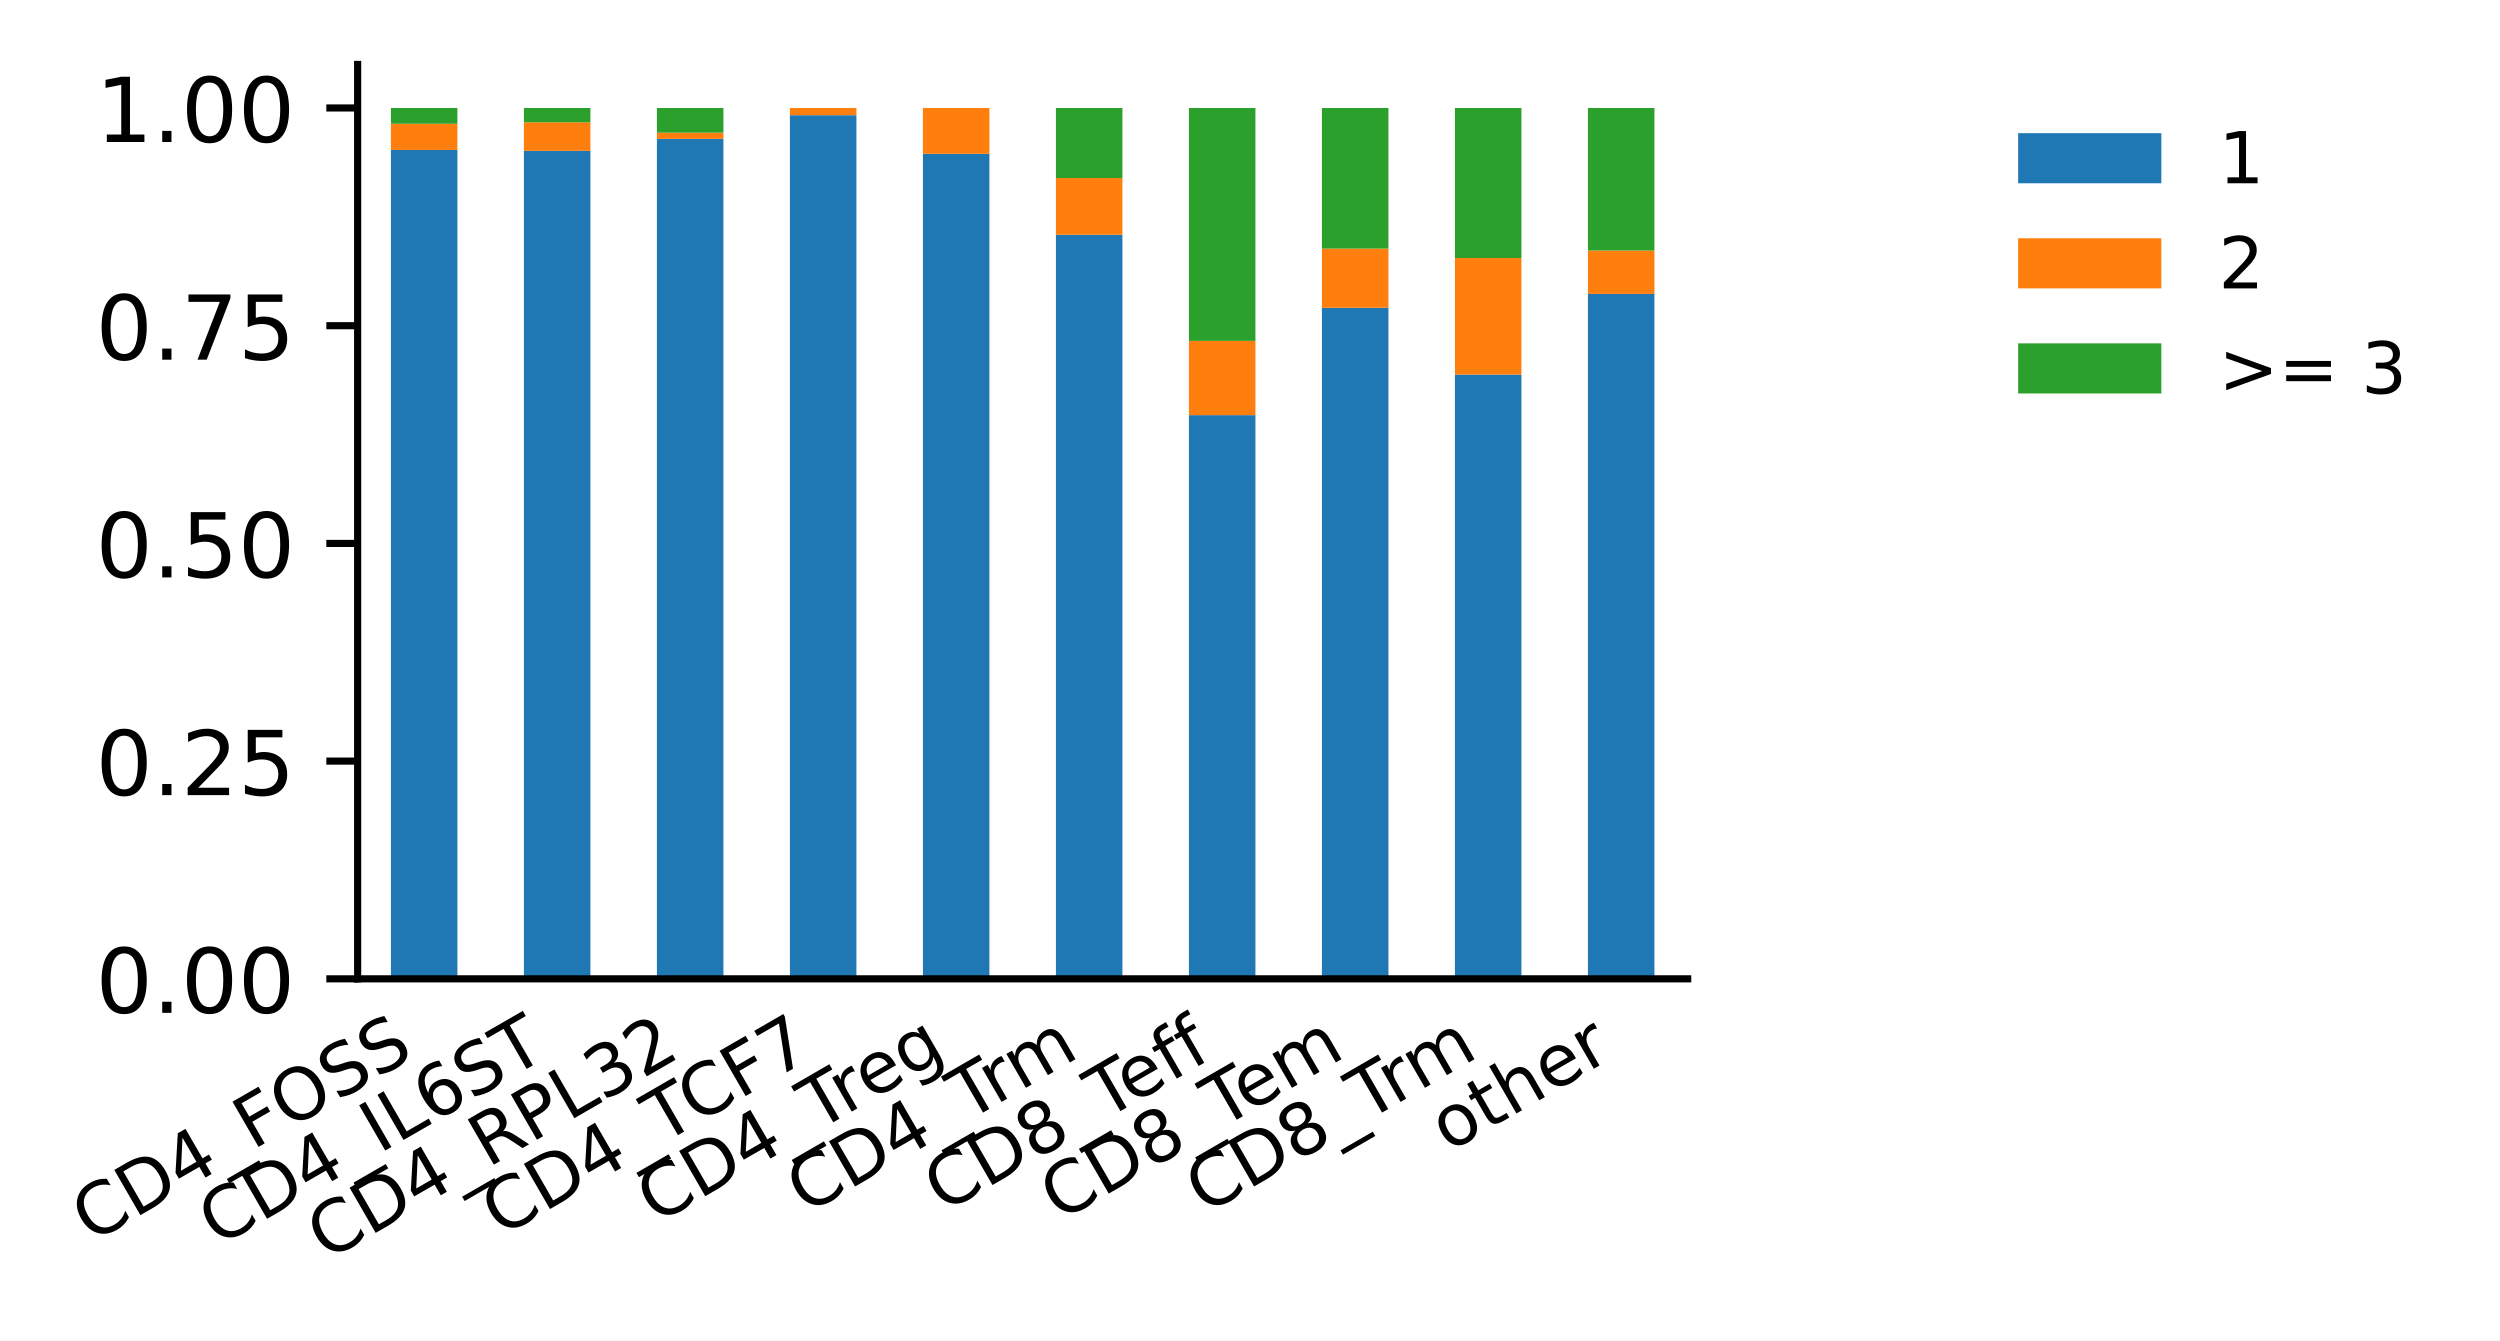
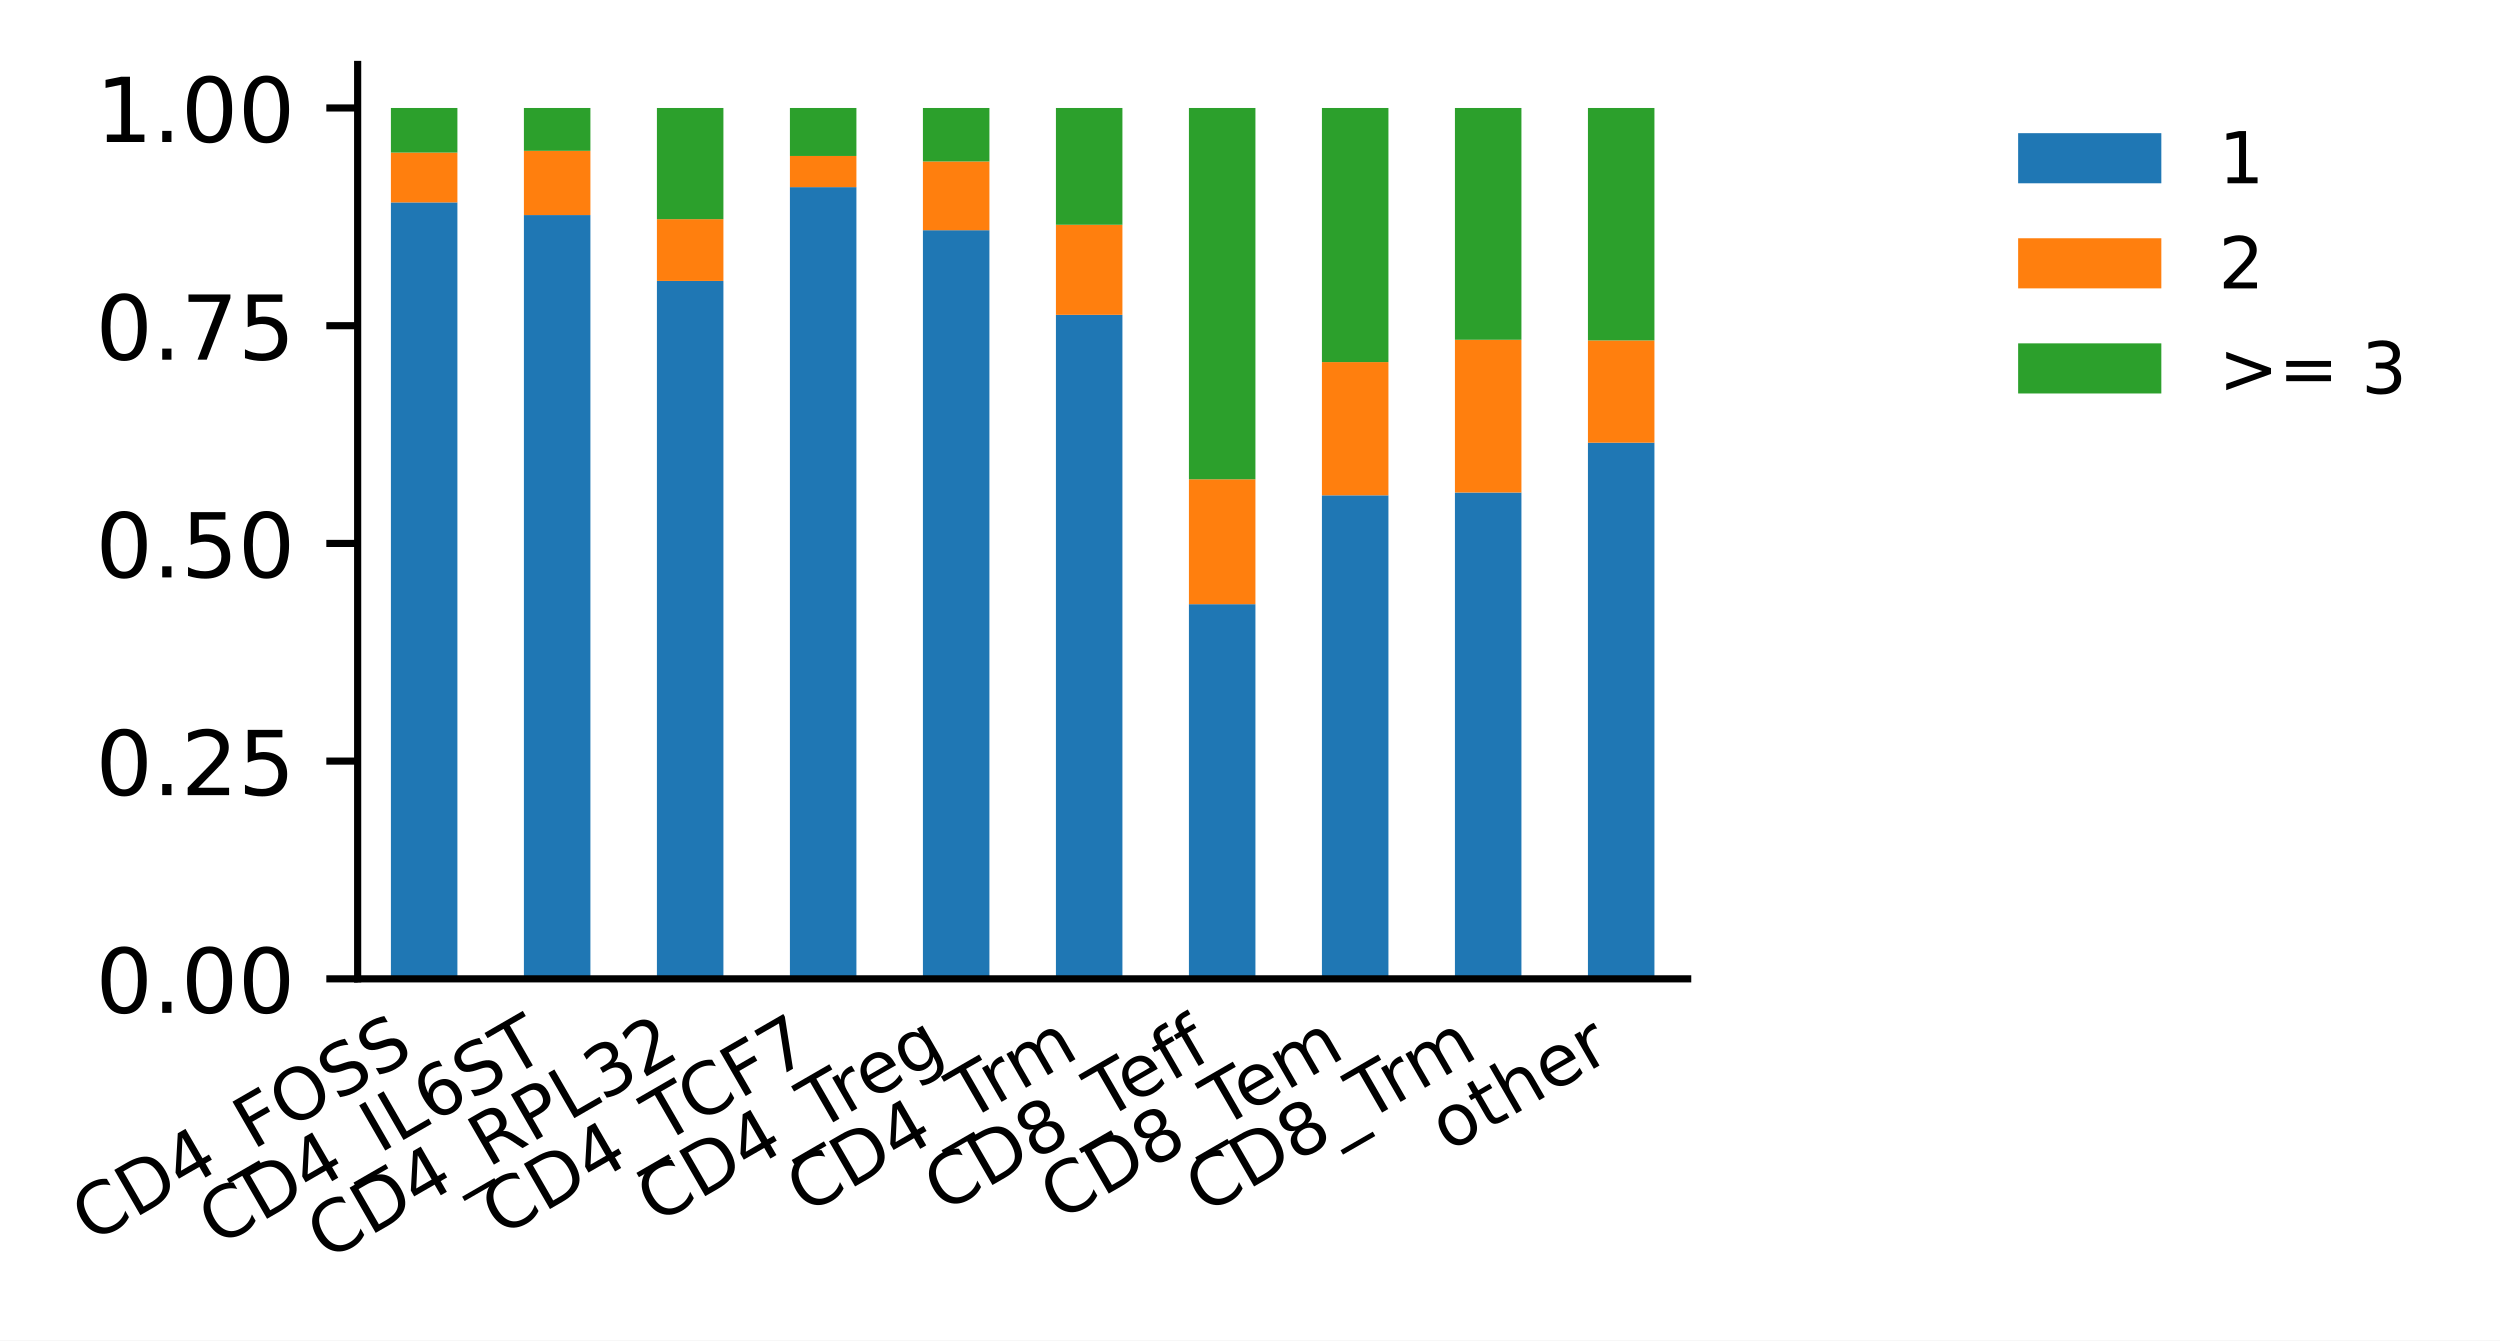
<svg xmlns="http://www.w3.org/2000/svg" xmlns:xlink="http://www.w3.org/1999/xlink" height="149.772pt" version="1.1" viewBox="0 0 279.331 149.772" width="279.331pt">
  <defs>
    <style type="text/css">
*{stroke-linecap:butt;stroke-linejoin:round;}
  </style>
  </defs>
  <g id="figure_1">
    <g id="patch_1">
      <path d="M 0 149.772  L 279.331 149.772  L 279.331 0  L 0 0  z " style="fill:#ffffff;" />
    </g>
    <g id="axes_1">
      <g id="patch_2">
        <path d="M 39.961 109.368  L 188.569 109.368  L 188.569 7.2  L 39.961 7.2  z " style="fill:#ffffff;" />
      </g>
      <g id="patch_3">
-         <path clip-path="url(#p2a947e6fed)" d="M 43.677 109.368  L 51.107 109.368  L 51.107 16.754  L 43.677 16.754  z " style="fill:#1f77b4;" />
+         <path clip-path="url(#p98d4dd611e)" d="M 43.677 109.368  L 51.107 109.368  L 51.107 22.616  L 43.677 22.616  z " style="fill:#1f77b4;" />
      </g>
      <g id="patch_4">
-         <path clip-path="url(#p2a947e6fed)" d="M 58.537 109.368  L 65.968 109.368  L 65.968 16.851  L 58.537 16.851  z " style="fill:#1f77b4;" />
+         <path clip-path="url(#p98d4dd611e)" d="M 58.537 109.368  L 65.968 109.368  L 65.968 24.029  L 58.537 24.029  z " style="fill:#1f77b4;" />
      </g>
      <g id="patch_5">
-         <path clip-path="url(#p2a947e6fed)" d="M 73.398 109.368  L 80.829 109.368  L 80.829 15.516  L 73.398 15.516  z " style="fill:#1f77b4;" />
+         <path clip-path="url(#p98d4dd611e)" d="M 73.398 109.368  L 80.829 109.368  L 80.829 31.388  L 73.398 31.388  z " style="fill:#1f77b4;" />
      </g>
      <g id="patch_6">
-         <path clip-path="url(#p2a947e6fed)" d="M 88.259 109.368  L 95.689 109.368  L 95.689 12.869  L 88.259 12.869  z " style="fill:#1f77b4;" />
+         <path clip-path="url(#p98d4dd611e)" d="M 88.259 109.368  L 95.689 109.368  L 95.689 20.911  L 88.259 20.911  z " style="fill:#1f77b4;" />
      </g>
      <g id="patch_7">
-         <path clip-path="url(#p2a947e6fed)" d="M 103.12 109.368  L 110.55 109.368  L 110.55 17.186  L 103.12 17.186  z " style="fill:#1f77b4;" />
+         <path clip-path="url(#p98d4dd611e)" d="M 103.12 109.368  L 110.55 109.368  L 110.55 25.722  L 103.12 25.722  z " style="fill:#1f77b4;" />
      </g>
      <g id="patch_8">
-         <path clip-path="url(#p2a947e6fed)" d="M 117.981 109.368  L 125.411 109.368  L 125.411 26.232  L 117.981 26.232  z " style="fill:#1f77b4;" />
+         <path clip-path="url(#p98d4dd611e)" d="M 117.981 109.368  L 125.411 109.368  L 125.411 35.179  L 117.981 35.179  z " style="fill:#1f77b4;" />
      </g>
      <g id="patch_9">
-         <path clip-path="url(#p2a947e6fed)" d="M 132.841 109.368  L 140.272 109.368  L 140.272 46.385  L 132.841 46.385  z " style="fill:#1f77b4;" />
+         <path clip-path="url(#p98d4dd611e)" d="M 132.841 109.368  L 140.272 109.368  L 140.272 67.505  L 132.841 67.505  z " style="fill:#1f77b4;" />
      </g>
      <g id="patch_10">
-         <path clip-path="url(#p2a947e6fed)" d="M 147.702 109.368  L 155.133 109.368  L 155.133 34.392  L 147.702 34.392  z " style="fill:#1f77b4;" />
+         <path clip-path="url(#p98d4dd611e)" d="M 147.702 109.368  L 155.133 109.368  L 155.133 55.341  L 147.702 55.341  z " style="fill:#1f77b4;" />
      </g>
      <g id="patch_11">
-         <path clip-path="url(#p2a947e6fed)" d="M 162.563 109.368  L 169.993 109.368  L 169.993 41.855  L 162.563 41.855  z " style="fill:#1f77b4;" />
+         <path clip-path="url(#p98d4dd611e)" d="M 162.563 109.368  L 169.993 109.368  L 169.993 55.028  L 162.563 55.028  z " style="fill:#1f77b4;" />
      </g>
      <g id="patch_12">
-         <path clip-path="url(#p2a947e6fed)" d="M 177.424 109.368  L 184.854 109.368  L 184.854 32.842  L 177.424 32.842  z " style="fill:#1f77b4;" />
+         <path clip-path="url(#p98d4dd611e)" d="M 177.424 109.368  L 184.854 109.368  L 184.854 49.463  L 177.424 49.463  z " style="fill:#1f77b4;" />
      </g>
      <g id="patch_13">
-         <path clip-path="url(#p2a947e6fed)" d="M 43.677 16.754  L 51.107 16.754  L 51.107 13.824  L 43.677 13.824  z " style="fill:#ff7f0e;" />
+         <path clip-path="url(#p98d4dd611e)" d="M 43.677 22.616  L 51.107 22.616  L 51.107 17.048  L 43.677 17.048  z " style="fill:#ff7f0e;" />
      </g>
      <g id="patch_14">
-         <path clip-path="url(#p2a947e6fed)" d="M 58.537 16.851  L 65.968 16.851  L 65.968 13.66  L 58.537 13.66  z " style="fill:#ff7f0e;" />
+         <path clip-path="url(#p98d4dd611e)" d="M 58.537 24.029  L 65.968 24.029  L 65.968 16.851  L 58.537 16.851  z " style="fill:#ff7f0e;" />
      </g>
      <g id="patch_15">
-         <path clip-path="url(#p2a947e6fed)" d="M 73.398 15.516  L 80.829 15.516  L 80.829 14.826  L 73.398 14.826  z " style="fill:#ff7f0e;" />
+         <path clip-path="url(#p98d4dd611e)" d="M 73.398 31.388  L 80.829 31.388  L 80.829 24.487  L 73.398 24.487  z " style="fill:#ff7f0e;" />
      </g>
      <g id="patch_16">
-         <path clip-path="url(#p2a947e6fed)" d="M 88.259 12.869  L 95.689 12.869  L 95.689 12.065  L 88.259 12.065  z " style="fill:#ff7f0e;" />
+         <path clip-path="url(#p98d4dd611e)" d="M 88.259 20.911  L 95.689 20.911  L 95.689 17.426  L 88.259 17.426  z " style="fill:#ff7f0e;" />
      </g>
      <g id="patch_17">
-         <path clip-path="url(#p2a947e6fed)" d="M 103.12 17.186  L 110.55 17.186  L 110.55 12.065  L 103.12 12.065  z " style="fill:#ff7f0e;" />
+         <path clip-path="url(#p98d4dd611e)" d="M 103.12 25.722  L 110.55 25.722  L 110.55 18.04  L 103.12 18.04  z " style="fill:#ff7f0e;" />
      </g>
      <g id="patch_18">
-         <path clip-path="url(#p2a947e6fed)" d="M 117.981 26.232  L 125.411 26.232  L 125.411 19.894  L 117.981 19.894  z " style="fill:#ff7f0e;" />
+         <path clip-path="url(#p98d4dd611e)" d="M 117.981 35.179  L 125.411 35.179  L 125.411 25.113  L 117.981 25.113  z " style="fill:#ff7f0e;" />
      </g>
      <g id="patch_19">
-         <path clip-path="url(#p2a947e6fed)" d="M 132.841 46.385  L 140.272 46.385  L 140.272 38.088  L 132.841 38.088  z " style="fill:#ff7f0e;" />
+         <path clip-path="url(#p98d4dd611e)" d="M 132.841 67.505  L 140.272 67.505  L 140.272 53.551  L 132.841 53.551  z " style="fill:#ff7f0e;" />
      </g>
      <g id="patch_20">
-         <path clip-path="url(#p2a947e6fed)" d="M 147.702 34.392  L 155.133 34.392  L 155.133 27.777  L 147.702 27.777  z " style="fill:#ff7f0e;" />
+         <path clip-path="url(#p98d4dd611e)" d="M 147.702 55.341  L 155.133 55.341  L 155.133 40.457  L 147.702 40.457  z " style="fill:#ff7f0e;" />
      </g>
      <g id="patch_21">
-         <path clip-path="url(#p2a947e6fed)" d="M 162.563 41.855  L 169.993 41.855  L 169.993 28.831  L 162.563 28.831  z " style="fill:#ff7f0e;" />
+         <path clip-path="url(#p98d4dd611e)" d="M 162.563 55.028  L 169.993 55.028  L 169.993 37.963  L 162.563 37.963  z " style="fill:#ff7f0e;" />
      </g>
      <g id="patch_22">
-         <path clip-path="url(#p2a947e6fed)" d="M 177.424 32.842  L 184.854 32.842  L 184.854 27.994  L 177.424 27.994  z " style="fill:#ff7f0e;" />
+         <path clip-path="url(#p98d4dd611e)" d="M 177.424 49.463  L 184.854 49.463  L 184.854 38.036  L 177.424 38.036  z " style="fill:#ff7f0e;" />
      </g>
      <g id="patch_23">
-         <path clip-path="url(#p2a947e6fed)" d="M 43.677 13.824  L 51.107 13.824  L 51.107 12.065  L 43.677 12.065  z " style="fill:#2ca02c;" />
+         <path clip-path="url(#p98d4dd611e)" d="M 43.677 17.048  L 51.107 17.048  L 51.107 12.065  L 43.677 12.065  z " style="fill:#2ca02c;" />
      </g>
      <g id="patch_24">
-         <path clip-path="url(#p2a947e6fed)" d="M 58.537 13.66  L 65.968 13.66  L 65.968 12.065  L 58.537 12.065  z " style="fill:#2ca02c;" />
+         <path clip-path="url(#p98d4dd611e)" d="M 58.537 16.851  L 65.968 16.851  L 65.968 12.065  L 58.537 12.065  z " style="fill:#2ca02c;" />
      </g>
      <g id="patch_25">
-         <path clip-path="url(#p2a947e6fed)" d="M 73.398 14.826  L 80.829 14.826  L 80.829 12.065  L 73.398 12.065  z " style="fill:#2ca02c;" />
+         <path clip-path="url(#p98d4dd611e)" d="M 73.398 24.487  L 80.829 24.487  L 80.829 12.065  L 73.398 12.065  z " style="fill:#2ca02c;" />
      </g>
      <g id="patch_26">
-         <path clip-path="url(#p2a947e6fed)" d="M 88.259 109.368  L 95.689 109.368  L 95.689 109.368  L 88.259 109.368  z " style="fill:#2ca02c;" />
+         <path clip-path="url(#p98d4dd611e)" d="M 88.259 17.426  L 95.689 17.426  L 95.689 12.065  L 88.259 12.065  z " style="fill:#2ca02c;" />
      </g>
      <g id="patch_27">
-         <path clip-path="url(#p2a947e6fed)" d="M 103.12 109.368  L 110.55 109.368  L 110.55 109.368  L 103.12 109.368  z " style="fill:#2ca02c;" />
+         <path clip-path="url(#p98d4dd611e)" d="M 103.12 18.04  L 110.55 18.04  L 110.55 12.065  L 103.12 12.065  z " style="fill:#2ca02c;" />
      </g>
      <g id="patch_28">
-         <path clip-path="url(#p2a947e6fed)" d="M 117.981 19.894  L 125.411 19.894  L 125.411 12.065  L 117.981 12.065  z " style="fill:#2ca02c;" />
+         <path clip-path="url(#p98d4dd611e)" d="M 117.981 25.113  L 125.411 25.113  L 125.411 12.065  L 117.981 12.065  z " style="fill:#2ca02c;" />
      </g>
      <g id="patch_29">
-         <path clip-path="url(#p2a947e6fed)" d="M 132.841 38.088  L 140.272 38.088  L 140.272 12.065  L 132.841 12.065  z " style="fill:#2ca02c;" />
+         <path clip-path="url(#p98d4dd611e)" d="M 132.841 53.551  L 140.272 53.551  L 140.272 12.065  L 132.841 12.065  z " style="fill:#2ca02c;" />
      </g>
      <g id="patch_30">
-         <path clip-path="url(#p2a947e6fed)" d="M 147.702 27.777  L 155.133 27.777  L 155.133 12.065  L 147.702 12.065  z " style="fill:#2ca02c;" />
+         <path clip-path="url(#p98d4dd611e)" d="M 147.702 40.457  L 155.133 40.457  L 155.133 12.065  L 147.702 12.065  z " style="fill:#2ca02c;" />
      </g>
      <g id="patch_31">
-         <path clip-path="url(#p2a947e6fed)" d="M 162.563 28.831  L 169.993 28.831  L 169.993 12.065  L 162.563 12.065  z " style="fill:#2ca02c;" />
+         <path clip-path="url(#p98d4dd611e)" d="M 162.563 37.963  L 169.993 37.963  L 169.993 12.065  L 162.563 12.065  z " style="fill:#2ca02c;" />
      </g>
      <g id="patch_32">
-         <path clip-path="url(#p2a947e6fed)" d="M 177.424 27.994  L 184.854 27.994  L 184.854 12.065  L 177.424 12.065  z " style="fill:#2ca02c;" />
+         <path clip-path="url(#p98d4dd611e)" d="M 177.424 38.036  L 184.854 38.036  L 184.854 12.065  L 177.424 12.065  z " style="fill:#2ca02c;" />
      </g>
      <g id="matplotlib.axis_1">
        <g id="xtick_1">
          <g id="line2d_1" />
          <g id="text_1">
            <defs>
              <path d="M 64.406 67.281  L 64.406 56.891  Q 59.422 61.531 53.781 63.812  Q 48.141 66.109 41.797 66.109  Q 29.297 66.109 22.656 58.469  Q 16.016 50.828 16.016 36.375  Q 16.016 21.969 22.656 14.328  Q 29.297 6.688 41.797 6.688  Q 48.141 6.688 53.781 8.984  Q 59.422 11.281 64.406 15.922  L 64.406 5.609  Q 59.234 2.094 53.438 0.328  Q 47.656 -1.422 41.219 -1.422  Q 24.656 -1.422 15.125 8.703  Q 5.609 18.844 5.609 36.375  Q 5.609 53.953 15.125 64.078  Q 24.656 74.219 41.219 74.219  Q 47.75 74.219 53.531 72.484  Q 59.328 70.75 64.406 67.281  z " id="DejaVuSans-67" />
              <path d="M 19.672 64.797  L 19.672 8.109  L 31.594 8.109  Q 46.688 8.109 53.688 14.938  Q 60.688 21.781 60.688 36.531  Q 60.688 51.172 53.688 57.984  Q 46.688 64.797 31.594 64.797  z M 9.812 72.906  L 30.078 72.906  Q 51.266 72.906 61.172 64.094  Q 71.094 55.281 71.094 36.531  Q 71.094 17.672 61.125 8.828  Q 51.172 0 30.078 0  L 9.812 0  z " id="DejaVuSans-68" />
              <path d="M 37.797 64.312  L 12.891 25.391  L 37.797 25.391  z M 35.203 72.906  L 47.609 72.906  L 47.609 25.391  L 58.016 25.391  L 58.016 17.188  L 47.609 17.188  L 47.609 0  L 37.797 0  L 37.797 17.188  L 4.891 17.188  L 4.891 26.703  z " id="DejaVuSans-52" />
              <path d="M 50.984 -16.609  L 50.984 -23.578  L -0.984 -23.578  L -0.984 -16.609  z " id="DejaVuSans-95" />
              <path d="M 9.812 72.906  L 51.703 72.906  L 51.703 64.594  L 19.672 64.594  L 19.672 43.109  L 48.578 43.109  L 48.578 34.812  L 19.672 34.812  L 19.672 0  L 9.812 0  z " id="DejaVuSans-70" />
              <path d="M 39.406 66.219  Q 28.656 66.219 22.328 58.203  Q 16.016 50.203 16.016 36.375  Q 16.016 22.609 22.328 14.594  Q 28.656 6.594 39.406 6.594  Q 50.141 6.594 56.422 14.594  Q 62.703 22.609 62.703 36.375  Q 62.703 50.203 56.422 58.203  Q 50.141 66.219 39.406 66.219  z M 39.406 74.219  Q 54.734 74.219 63.906 63.938  Q 73.094 53.656 73.094 36.375  Q 73.094 19.141 63.906 8.859  Q 54.734 -1.422 39.406 -1.422  Q 24.031 -1.422 14.812 8.828  Q 5.609 19.094 5.609 36.375  Q 5.609 53.656 14.812 63.938  Q 24.031 74.219 39.406 74.219  z " id="DejaVuSans-79" />
              <path d="M 53.516 70.516  L 53.516 60.891  Q 47.906 63.578 42.922 64.891  Q 37.938 66.219 33.297 66.219  Q 25.25 66.219 20.875 63.094  Q 16.5 59.969 16.5 54.203  Q 16.5 49.359 19.406 46.891  Q 22.312 44.438 30.422 42.922  L 36.375 41.703  Q 47.406 39.594 52.656 34.297  Q 57.906 29 57.906 20.125  Q 57.906 9.516 50.797 4.047  Q 43.703 -1.422 29.984 -1.422  Q 24.812 -1.422 18.969 -0.25  Q 13.141 0.922 6.891 3.219  L 6.891 13.375  Q 12.891 10.016 18.656 8.297  Q 24.422 6.594 29.984 6.594  Q 38.422 6.594 43.016 9.906  Q 47.609 13.234 47.609 19.391  Q 47.609 24.75 44.312 27.781  Q 41.016 30.812 33.5 32.328  L 27.484 33.5  Q 16.453 35.688 11.516 40.375  Q 6.594 45.062 6.594 53.422  Q 6.594 63.094 13.406 68.656  Q 20.219 74.219 32.172 74.219  Q 37.312 74.219 42.625 73.281  Q 47.953 72.359 53.516 70.516  z " id="DejaVuSans-83" />
            </defs>
            <g transform="translate(10.16875 138.9563)rotate(-30)scale(0.08 -0.08)">
              <use xlink:href="#DejaVuSans-67" />
              <use x="69.824" xlink:href="#DejaVuSans-68" />
              <use x="146.826" xlink:href="#DejaVuSans-52" />
              <use x="210.449" xlink:href="#DejaVuSans-95" />
              <use x="260.449" xlink:href="#DejaVuSans-70" />
              <use x="317.969" xlink:href="#DejaVuSans-79" />
              <use x="396.68" xlink:href="#DejaVuSans-83" />
              <use x="460.156" xlink:href="#DejaVuSans-83" />
            </g>
          </g>
        </g>
        <g id="xtick_2">
          <g id="line2d_2" />
          <g id="text_2">
            <defs>
              <path d="M 9.812 72.906  L 19.672 72.906  L 19.672 0  L 9.812 0  z " id="DejaVuSans-73" />
              <path d="M 9.812 72.906  L 19.672 72.906  L 19.672 8.297  L 55.172 8.297  L 55.172 0  L 9.812 0  z " id="DejaVuSans-76" />
              <path d="M 33.016 40.375  Q 26.375 40.375 22.484 35.828  Q 18.609 31.297 18.609 23.391  Q 18.609 15.531 22.484 10.953  Q 26.375 6.391 33.016 6.391  Q 39.656 6.391 43.531 10.953  Q 47.406 15.531 47.406 23.391  Q 47.406 31.297 43.531 35.828  Q 39.656 40.375 33.016 40.375  z M 52.594 71.297  L 52.594 62.312  Q 48.875 64.062 45.094 64.984  Q 41.312 65.922 37.594 65.922  Q 27.828 65.922 22.672 59.328  Q 17.531 52.734 16.797 39.406  Q 19.672 43.656 24.016 45.922  Q 28.375 48.188 33.594 48.188  Q 44.578 48.188 50.953 41.516  Q 57.328 34.859 57.328 23.391  Q 57.328 12.156 50.688 5.359  Q 44.047 -1.422 33.016 -1.422  Q 20.359 -1.422 13.672 8.266  Q 6.984 17.969 6.984 36.375  Q 6.984 53.656 15.188 63.938  Q 23.391 74.219 37.203 74.219  Q 40.922 74.219 44.703 73.484  Q 48.484 72.75 52.594 71.297  z " id="DejaVuSans-54" />
              <path d="M -0.297 72.906  L 61.375 72.906  L 61.375 64.594  L 35.5 64.594  L 35.5 0  L 25.594 0  L 25.594 64.594  L -0.297 64.594  z " id="DejaVuSans-84" />
            </defs>
            <g transform="translate(24.32266 139.3644)rotate(-30)scale(0.08 -0.08)">
              <use xlink:href="#DejaVuSans-67" />
              <use x="69.824" xlink:href="#DejaVuSans-68" />
              <use x="146.826" xlink:href="#DejaVuSans-52" />
              <use x="210.449" xlink:href="#DejaVuSans-95" />
              <use x="260.449" xlink:href="#DejaVuSans-73" />
              <use x="289.941" xlink:href="#DejaVuSans-76" />
              <use x="345.654" xlink:href="#DejaVuSans-54" />
              <use x="409.277" xlink:href="#DejaVuSans-83" />
              <use x="472.754" xlink:href="#DejaVuSans-84" />
            </g>
          </g>
        </g>
        <g id="xtick_3">
          <g id="line2d_3" />
          <g id="text_3">
            <defs>
              <path d="M 44.391 34.188  Q 47.562 33.109 50.562 29.594  Q 53.562 26.078 56.594 19.922  L 66.609 0  L 56 0  L 46.688 18.703  Q 43.062 26.031 39.672 28.422  Q 36.281 30.812 30.422 30.812  L 19.672 30.812  L 19.672 0  L 9.812 0  L 9.812 72.906  L 32.078 72.906  Q 44.578 72.906 50.734 67.672  Q 56.891 62.453 56.891 51.906  Q 56.891 45.016 53.688 40.469  Q 50.484 35.938 44.391 34.188  z M 19.672 64.797  L 19.672 38.922  L 32.078 38.922  Q 39.203 38.922 42.844 42.219  Q 46.484 45.516 46.484 51.906  Q 46.484 58.297 42.844 61.547  Q 39.203 64.797 32.078 64.797  z " id="DejaVuSans-82" />
              <path d="M 19.672 64.797  L 19.672 37.406  L 32.078 37.406  Q 38.969 37.406 42.719 40.969  Q 46.484 44.531 46.484 51.125  Q 46.484 57.672 42.719 61.234  Q 38.969 64.797 32.078 64.797  z M 9.812 72.906  L 32.078 72.906  Q 44.344 72.906 50.609 67.359  Q 56.891 61.812 56.891 51.125  Q 56.891 40.328 50.609 34.812  Q 44.344 29.297 32.078 29.297  L 19.672 29.297  L 19.672 0  L 9.812 0  z " id="DejaVuSans-80" />
              <path d="M 40.578 39.312  Q 47.656 37.797 51.625 33  Q 55.609 28.219 55.609 21.188  Q 55.609 10.406 48.188 4.484  Q 40.766 -1.422 27.094 -1.422  Q 22.516 -1.422 17.656 -0.516  Q 12.797 0.391 7.625 2.203  L 7.625 11.719  Q 11.719 9.328 16.594 8.109  Q 21.484 6.891 26.812 6.891  Q 36.078 6.891 40.938 10.547  Q 45.797 14.203 45.797 21.188  Q 45.797 27.641 41.281 31.266  Q 36.766 34.906 28.719 34.906  L 20.219 34.906  L 20.219 43.016  L 29.109 43.016  Q 36.375 43.016 40.234 45.922  Q 44.094 48.828 44.094 54.297  Q 44.094 59.906 40.109 62.906  Q 36.141 65.922 28.719 65.922  Q 24.656 65.922 20.016 65.031  Q 15.375 64.156 9.812 62.312  L 9.812 71.094  Q 15.438 72.656 20.344 73.438  Q 25.25 74.219 29.594 74.219  Q 40.828 74.219 47.359 69.109  Q 53.906 64.016 53.906 55.328  Q 53.906 49.266 50.438 45.094  Q 46.969 40.922 40.578 39.312  z " id="DejaVuSans-51" />
              <path d="M 19.188 8.297  L 53.609 8.297  L 53.609 0  L 7.328 0  L 7.328 8.297  Q 12.938 14.109 22.625 23.891  Q 32.328 33.688 34.812 36.531  Q 39.547 41.844 41.422 45.531  Q 43.312 49.219 43.312 52.781  Q 43.312 58.594 39.234 62.25  Q 35.156 65.922 28.609 65.922  Q 23.969 65.922 18.812 64.312  Q 13.672 62.703 7.812 59.422  L 7.812 69.391  Q 13.766 71.781 18.938 73  Q 24.125 74.219 28.422 74.219  Q 39.75 74.219 46.484 68.547  Q 53.219 62.891 53.219 53.422  Q 53.219 48.922 51.531 44.891  Q 49.859 40.875 45.406 35.406  Q 44.188 33.984 37.641 27.219  Q 31.109 20.453 19.188 8.297  z " id="DejaVuSans-50" />
            </defs>
            <g transform="translate(36.45764 140.9382)rotate(-30)scale(0.08 -0.08)">
              <use xlink:href="#DejaVuSans-67" />
              <use x="69.824" xlink:href="#DejaVuSans-68" />
              <use x="146.826" xlink:href="#DejaVuSans-52" />
              <use x="210.449" xlink:href="#DejaVuSans-95" />
              <use x="260.449" xlink:href="#DejaVuSans-82" />
              <use x="329.932" xlink:href="#DejaVuSans-80" />
              <use x="390.234" xlink:href="#DejaVuSans-76" />
              <use x="445.947" xlink:href="#DejaVuSans-51" />
              <use x="509.57" xlink:href="#DejaVuSans-50" />
            </g>
          </g>
        </g>
        <g id="xtick_4">
          <g id="line2d_4" />
          <g id="text_4">
            <defs>
              <path d="M 8.203 72.906  L 55.078 72.906  L 55.078 68.703  L 28.609 0  L 18.312 0  L 43.219 64.594  L 8.203 64.594  z " id="DejaVuSans-55" />
            </defs>
            <g transform="translate(55.93111 138.275)rotate(-30)scale(0.08 -0.08)">
              <use xlink:href="#DejaVuSans-67" />
              <use x="69.824" xlink:href="#DejaVuSans-68" />
              <use x="146.826" xlink:href="#DejaVuSans-52" />
              <use x="210.449" xlink:href="#DejaVuSans-95" />
              <use x="260.449" xlink:href="#DejaVuSans-84" />
              <use x="315.658" xlink:href="#DejaVuSans-67" />
              <use x="385.482" xlink:href="#DejaVuSans-70" />
              <use x="443.002" xlink:href="#DejaVuSans-55" />
            </g>
          </g>
        </g>
        <g id="xtick_5">
          <g id="line2d_5" />
          <g id="text_5">
            <defs>
              <path d="M 41.109 46.297  Q 39.594 47.172 37.812 47.578  Q 36.031 48 33.891 48  Q 26.266 48 22.188 43.047  Q 18.109 38.094 18.109 28.812  L 18.109 0  L 9.078 0  L 9.078 54.688  L 18.109 54.688  L 18.109 46.188  Q 20.953 51.172 25.484 53.578  Q 30.031 56 36.531 56  Q 37.453 56 38.578 55.875  Q 39.703 55.766 41.062 55.516  z " id="DejaVuSans-114" />
              <path d="M 56.203 29.594  L 56.203 25.203  L 14.891 25.203  Q 15.484 15.922 20.484 11.062  Q 25.484 6.203 34.422 6.203  Q 39.594 6.203 44.453 7.469  Q 49.312 8.734 54.109 11.281  L 54.109 2.781  Q 49.266 0.734 44.188 -0.344  Q 39.109 -1.422 33.891 -1.422  Q 20.797 -1.422 13.156 6.188  Q 5.516 13.812 5.516 26.812  Q 5.516 40.234 12.766 48.109  Q 20.016 56 32.328 56  Q 43.359 56 49.781 48.891  Q 56.203 41.797 56.203 29.594  z M 47.219 32.234  Q 47.125 39.594 43.094 43.984  Q 39.062 48.391 32.422 48.391  Q 24.906 48.391 20.391 44.141  Q 15.875 39.891 15.188 32.172  z " id="DejaVuSans-101" />
              <path d="M 45.406 27.984  Q 45.406 37.75 41.375 43.109  Q 37.359 48.484 30.078 48.484  Q 22.859 48.484 18.828 43.109  Q 14.797 37.75 14.797 27.984  Q 14.797 18.266 18.828 12.891  Q 22.859 7.516 30.078 7.516  Q 37.359 7.516 41.375 12.891  Q 45.406 18.266 45.406 27.984  z M 54.391 6.781  Q 54.391 -7.172 48.188 -13.984  Q 42 -20.797 29.203 -20.797  Q 24.469 -20.797 20.266 -20.094  Q 16.062 -19.391 12.109 -17.922  L 12.109 -9.188  Q 16.062 -11.328 19.922 -12.344  Q 23.781 -13.375 27.781 -13.375  Q 36.625 -13.375 41.016 -8.766  Q 45.406 -4.156 45.406 5.172  L 45.406 9.625  Q 42.625 4.781 38.281 2.391  Q 33.938 0 27.875 0  Q 17.828 0 11.672 7.656  Q 5.516 15.328 5.516 27.984  Q 5.516 40.672 11.672 48.328  Q 17.828 56 27.875 56  Q 33.938 56 38.281 53.609  Q 42.625 51.219 45.406 46.391  L 45.406 54.688  L 54.391 54.688  z " id="DejaVuSans-103" />
            </defs>
            <g transform="translate(73.2839 136.8363)rotate(-30)scale(0.08 -0.08)">
              <use xlink:href="#DejaVuSans-67" />
              <use x="69.824" xlink:href="#DejaVuSans-68" />
              <use x="146.826" xlink:href="#DejaVuSans-52" />
              <use x="210.449" xlink:href="#DejaVuSans-95" />
              <use x="260.449" xlink:href="#DejaVuSans-84" />
              <use x="306.783" xlink:href="#DejaVuSans-114" />
              <use x="345.646" xlink:href="#DejaVuSans-101" />
              <use x="407.17" xlink:href="#DejaVuSans-103" />
            </g>
          </g>
        </g>
        <g id="xtick_6">
          <g id="line2d_6" />
          <g id="text_6">
            <defs>
              <path d="M 52 44.188  Q 55.375 50.25 60.062 53.125  Q 64.75 56 71.094 56  Q 79.641 56 84.281 50.016  Q 88.922 44.047 88.922 33.016  L 88.922 0  L 79.891 0  L 79.891 32.719  Q 79.891 40.578 77.094 44.375  Q 74.312 48.188 68.609 48.188  Q 61.625 48.188 57.562 43.547  Q 53.516 38.922 53.516 30.906  L 53.516 0  L 44.484 0  L 44.484 32.719  Q 44.484 40.625 41.703 44.406  Q 38.922 48.188 33.109 48.188  Q 26.219 48.188 22.156 43.531  Q 18.109 38.875 18.109 30.906  L 18.109 0  L 9.078 0  L 9.078 54.688  L 18.109 54.688  L 18.109 46.188  Q 21.188 51.219 25.484 53.609  Q 29.781 56 35.688 56  Q 41.656 56 45.828 52.969  Q 50 49.953 52 44.188  z " id="DejaVuSans-109" />
            </defs>
            <g transform="translate(90.02289 135.7519)rotate(-30)scale(0.08 -0.08)">
              <use xlink:href="#DejaVuSans-67" />
              <use x="69.824" xlink:href="#DejaVuSans-68" />
              <use x="146.826" xlink:href="#DejaVuSans-52" />
              <use x="210.449" xlink:href="#DejaVuSans-95" />
              <use x="260.449" xlink:href="#DejaVuSans-84" />
              <use x="306.783" xlink:href="#DejaVuSans-114" />
              <use x="346.146" xlink:href="#DejaVuSans-109" />
            </g>
          </g>
        </g>
        <g id="xtick_7">
          <g id="line2d_7" />
          <g id="text_7">
            <defs>
              <path d="M 31.781 34.625  Q 24.75 34.625 20.719 30.859  Q 16.703 27.094 16.703 20.516  Q 16.703 13.922 20.719 10.156  Q 24.75 6.391 31.781 6.391  Q 38.812 6.391 42.859 10.172  Q 46.922 13.969 46.922 20.516  Q 46.922 27.094 42.891 30.859  Q 38.875 34.625 31.781 34.625  z M 21.922 38.812  Q 15.578 40.375 12.031 44.719  Q 8.5 49.078 8.5 55.328  Q 8.5 64.062 14.719 69.141  Q 20.953 74.219 31.781 74.219  Q 42.672 74.219 48.875 69.141  Q 55.078 64.062 55.078 55.328  Q 55.078 49.078 51.531 44.719  Q 48 40.375 41.703 38.812  Q 48.828 37.156 52.797 32.312  Q 56.781 27.484 56.781 20.516  Q 56.781 9.906 50.312 4.234  Q 43.844 -1.422 31.781 -1.422  Q 19.734 -1.422 13.25 4.234  Q 6.781 9.906 6.781 20.516  Q 6.781 27.484 10.781 32.312  Q 14.797 37.156 21.922 38.812  z M 18.312 54.391  Q 18.312 48.734 21.844 45.562  Q 25.391 42.391 31.781 42.391  Q 38.141 42.391 41.719 45.562  Q 45.312 48.734 45.312 54.391  Q 45.312 60.062 41.719 63.234  Q 38.141 66.406 31.781 66.406  Q 25.391 66.406 21.844 63.234  Q 18.312 60.062 18.312 54.391  z " id="DejaVuSans-56" />
              <path d="M 37.109 75.984  L 37.109 68.5  L 28.516 68.5  Q 23.688 68.5 21.797 66.547  Q 19.922 64.594 19.922 59.516  L 19.922 54.688  L 34.719 54.688  L 34.719 47.703  L 19.922 47.703  L 19.922 0  L 10.891 0  L 10.891 47.703  L 2.297 47.703  L 2.297 54.688  L 10.891 54.688  L 10.891 58.5  Q 10.891 67.625 15.141 71.797  Q 19.391 75.984 28.609 75.984  z " id="DejaVuSans-102" />
            </defs>
            <g transform="translate(105.3741 135.5911)rotate(-30)scale(0.08 -0.08)">
              <use xlink:href="#DejaVuSans-67" />
              <use x="69.824" xlink:href="#DejaVuSans-68" />
              <use x="146.826" xlink:href="#DejaVuSans-56" />
              <use x="210.449" xlink:href="#DejaVuSans-95" />
              <use x="260.449" xlink:href="#DejaVuSans-84" />
              <use x="304.533" xlink:href="#DejaVuSans-101" />
              <use x="366.057" xlink:href="#DejaVuSans-102" />
              <use x="401.262" xlink:href="#DejaVuSans-102" />
            </g>
          </g>
        </g>
        <g id="xtick_8">
          <g id="line2d_8" />
          <g id="text_8">
            <g transform="translate(118.3643 136.5488)rotate(-30)scale(0.08 -0.08)">
              <use xlink:href="#DejaVuSans-67" />
              <use x="69.824" xlink:href="#DejaVuSans-68" />
              <use x="146.826" xlink:href="#DejaVuSans-56" />
              <use x="210.449" xlink:href="#DejaVuSans-95" />
              <use x="260.449" xlink:href="#DejaVuSans-84" />
              <use x="304.533" xlink:href="#DejaVuSans-101" />
              <use x="366.057" xlink:href="#DejaVuSans-109" />
            </g>
          </g>
        </g>
        <g id="xtick_9">
          <g id="line2d_9" />
          <g id="text_9">
            <g transform="translate(134.6053 135.7519)rotate(-30)scale(0.08 -0.08)">
              <use xlink:href="#DejaVuSans-67" />
              <use x="69.824" xlink:href="#DejaVuSans-68" />
              <use x="146.826" xlink:href="#DejaVuSans-56" />
              <use x="210.449" xlink:href="#DejaVuSans-95" />
              <use x="260.449" xlink:href="#DejaVuSans-84" />
              <use x="306.783" xlink:href="#DejaVuSans-114" />
              <use x="346.146" xlink:href="#DejaVuSans-109" />
            </g>
          </g>
        </g>
        <g id="xtick_10">
          <g id="line2d_10" />
          <g id="text_10">
            <defs>
              <path d="M 30.609 48.391  Q 23.391 48.391 19.188 42.75  Q 14.984 37.109 14.984 27.297  Q 14.984 17.484 19.156 11.844  Q 23.344 6.203 30.609 6.203  Q 37.797 6.203 41.984 11.859  Q 46.188 17.531 46.188 27.297  Q 46.188 37.016 41.984 42.703  Q 37.797 48.391 30.609 48.391  z M 30.609 56  Q 42.328 56 49.016 48.375  Q 55.719 40.766 55.719 27.297  Q 55.719 13.875 49.016 6.219  Q 42.328 -1.422 30.609 -1.422  Q 18.844 -1.422 12.172 6.219  Q 5.516 13.875 5.516 27.297  Q 5.516 40.766 12.172 48.375  Q 18.844 56 30.609 56  z " id="DejaVuSans-111" />
              <path d="M 18.312 70.219  L 18.312 54.688  L 36.812 54.688  L 36.812 47.703  L 18.312 47.703  L 18.312 18.016  Q 18.312 11.328 20.141 9.422  Q 21.969 7.516 27.594 7.516  L 36.812 7.516  L 36.812 0  L 27.594 0  Q 17.188 0 13.234 3.875  Q 9.281 7.766 9.281 18.016  L 9.281 47.703  L 2.688 47.703  L 2.688 54.688  L 9.281 54.688  L 9.281 70.219  z " id="DejaVuSans-116" />
              <path d="M 54.891 33.016  L 54.891 0  L 45.906 0  L 45.906 32.719  Q 45.906 40.484 42.875 44.328  Q 39.844 48.188 33.797 48.188  Q 26.516 48.188 22.312 43.547  Q 18.109 38.922 18.109 30.906  L 18.109 0  L 9.078 0  L 9.078 75.984  L 18.109 75.984  L 18.109 46.188  Q 21.344 51.125 25.703 53.562  Q 30.078 56 35.797 56  Q 45.219 56 50.047 50.172  Q 54.891 44.344 54.891 33.016  z " id="DejaVuSans-104" />
            </defs>
            <g transform="translate(161.85 128.7886)rotate(-30)scale(0.08 -0.08)">
              <use xlink:href="#DejaVuSans-111" />
              <use x="61.182" xlink:href="#DejaVuSans-116" />
              <use x="100.391" xlink:href="#DejaVuSans-104" />
              <use x="163.77" xlink:href="#DejaVuSans-101" />
              <use x="225.293" xlink:href="#DejaVuSans-114" />
            </g>
          </g>
        </g>
      </g>
      <g id="matplotlib.axis_2">
        <g id="ytick_1">
          <g id="line2d_11">
            <defs>
-               <path d="M 0 0  L -3.5 0  " id="mde8051af27" style="stroke:#000000;stroke-width:0.8;" />
+               <path d="M 0 0  L -3.5 0  " id="mf0c194a0fb" style="stroke:#000000;stroke-width:0.8;" />
            </defs>
            <g>
-               <use style="stroke:#000000;stroke-width:0.8;" x="39.961" xlink:href="#mde8051af27" y="109.368" />
+               <use style="stroke:#000000;stroke-width:0.8;" x="39.961" xlink:href="#mf0c194a0fb" y="109.368" />
            </g>
          </g>
          <g id="text_11">
            <defs>
              <path d="M 31.781 66.406  Q 24.172 66.406 20.328 58.906  Q 16.5 51.422 16.5 36.375  Q 16.5 21.391 20.328 13.891  Q 24.172 6.391 31.781 6.391  Q 39.453 6.391 43.281 13.891  Q 47.125 21.391 47.125 36.375  Q 47.125 51.422 43.281 58.906  Q 39.453 66.406 31.781 66.406  z M 31.781 74.219  Q 44.047 74.219 50.516 64.516  Q 56.984 54.828 56.984 36.375  Q 56.984 17.969 50.516 8.266  Q 44.047 -1.422 31.781 -1.422  Q 19.531 -1.422 13.062 8.266  Q 6.594 17.969 6.594 36.375  Q 6.594 54.828 13.062 64.516  Q 19.531 74.219 31.781 74.219  z " id="DejaVuSans-48" />
              <path d="M 10.688 12.406  L 21 12.406  L 21 0  L 10.688 0  z " id="DejaVuSans-46" />
            </defs>
            <g transform="translate(10.69582 113.1672)scale(0.1 -0.1)">
              <use xlink:href="#DejaVuSans-48" />
              <use x="63.623" xlink:href="#DejaVuSans-46" />
              <use x="95.41" xlink:href="#DejaVuSans-48" />
              <use x="159.033" xlink:href="#DejaVuSans-48" />
            </g>
          </g>
        </g>
        <g id="ytick_2">
          <g id="line2d_12">
            <g>
-               <use style="stroke:#000000;stroke-width:0.8;" x="39.961" xlink:href="#mde8051af27" y="85.042" />
+               <use style="stroke:#000000;stroke-width:0.8;" x="39.961" xlink:href="#mf0c194a0fb" y="85.042" />
            </g>
          </g>
          <g id="text_12">
            <defs>
              <path d="M 10.797 72.906  L 49.516 72.906  L 49.516 64.594  L 19.828 64.594  L 19.828 46.734  Q 21.969 47.469 24.109 47.828  Q 26.266 48.188 28.422 48.188  Q 40.625 48.188 47.75 41.5  Q 54.891 34.812 54.891 23.391  Q 54.891 11.625 47.562 5.094  Q 40.234 -1.422 26.906 -1.422  Q 22.312 -1.422 17.547 -0.641  Q 12.797 0.141 7.719 1.703  L 7.719 11.625  Q 12.109 9.234 16.797 8.062  Q 21.484 6.891 26.703 6.891  Q 35.156 6.891 40.078 11.328  Q 45.016 15.766 45.016 23.391  Q 45.016 31 40.078 35.438  Q 35.156 39.891 26.703 39.891  Q 22.75 39.891 18.812 39.016  Q 14.891 38.141 10.797 36.281  z " id="DejaVuSans-53" />
            </defs>
            <g transform="translate(10.69582 88.8415)scale(0.1 -0.1)">
              <use xlink:href="#DejaVuSans-48" />
              <use x="63.623" xlink:href="#DejaVuSans-46" />
              <use x="95.41" xlink:href="#DejaVuSans-50" />
              <use x="159.033" xlink:href="#DejaVuSans-53" />
            </g>
          </g>
        </g>
        <g id="ytick_3">
          <g id="line2d_13">
            <g>
-               <use style="stroke:#000000;stroke-width:0.8;" x="39.961" xlink:href="#mde8051af27" y="60.717" />
+               <use style="stroke:#000000;stroke-width:0.8;" x="39.961" xlink:href="#mf0c194a0fb" y="60.717" />
            </g>
          </g>
          <g id="text_13">
            <g transform="translate(10.69582 64.51579)scale(0.1 -0.1)">
              <use xlink:href="#DejaVuSans-48" />
              <use x="63.623" xlink:href="#DejaVuSans-46" />
              <use x="95.41" xlink:href="#DejaVuSans-53" />
              <use x="159.033" xlink:href="#DejaVuSans-48" />
            </g>
          </g>
        </g>
        <g id="ytick_4">
          <g id="line2d_14">
            <g>
-               <use style="stroke:#000000;stroke-width:0.8;" x="39.961" xlink:href="#mde8051af27" y="36.391" />
+               <use style="stroke:#000000;stroke-width:0.8;" x="39.961" xlink:href="#mf0c194a0fb" y="36.391" />
            </g>
          </g>
          <g id="text_14">
            <g transform="translate(10.69582 40.19008)scale(0.1 -0.1)">
              <use xlink:href="#DejaVuSans-48" />
              <use x="63.623" xlink:href="#DejaVuSans-46" />
              <use x="95.41" xlink:href="#DejaVuSans-55" />
              <use x="159.033" xlink:href="#DejaVuSans-53" />
            </g>
          </g>
        </g>
        <g id="ytick_5">
          <g id="line2d_15">
            <g>
-               <use style="stroke:#000000;stroke-width:0.8;" x="39.961" xlink:href="#mde8051af27" y="12.065" />
+               <use style="stroke:#000000;stroke-width:0.8;" x="39.961" xlink:href="#mf0c194a0fb" y="12.065" />
            </g>
          </g>
          <g id="text_15">
            <defs>
              <path d="M 12.406 8.297  L 28.516 8.297  L 28.516 63.922  L 10.984 60.406  L 10.984 69.391  L 28.422 72.906  L 38.281 72.906  L 38.281 8.297  L 54.391 8.297  L 54.391 0  L 12.406 0  z " id="DejaVuSans-49" />
            </defs>
            <g transform="translate(10.69582 15.86436)scale(0.1 -0.1)">
              <use xlink:href="#DejaVuSans-49" />
              <use x="63.623" xlink:href="#DejaVuSans-46" />
              <use x="95.41" xlink:href="#DejaVuSans-48" />
              <use x="159.033" xlink:href="#DejaVuSans-48" />
            </g>
          </g>
        </g>
      </g>
      <g id="patch_33">
        <path d="M 39.961 109.368  L 39.961 7.2  " style="fill:none;stroke:#000000;stroke-linecap:square;stroke-linejoin:miter;stroke-width:0.8;" />
      </g>
      <g id="patch_34">
        <path d="M 39.961 109.368  L 188.569 109.368  " style="fill:none;stroke:#000000;stroke-linecap:square;stroke-linejoin:miter;stroke-width:0.8;" />
      </g>
      <g id="legend_1">
        <g id="patch_35">
          <path d="M 225.491 20.479  L 241.491 20.479  L 241.491 14.879  L 225.491 14.879  z " style="fill:#1f77b4;" />
        </g>
        <g id="text_16">
          <g transform="translate(247.891 20.47875)scale(0.08 -0.08)">
            <use xlink:href="#DejaVuSans-49" />
          </g>
        </g>
        <g id="patch_36">
          <path d="M 225.491 32.221  L 241.491 32.221  L 241.491 26.621  L 225.491 26.621  z " style="fill:#ff7f0e;" />
        </g>
        <g id="text_17">
          <g transform="translate(247.891 32.22125)scale(0.08 -0.08)">
            <use xlink:href="#DejaVuSans-50" />
          </g>
        </g>
        <g id="patch_37">
          <path d="M 225.491 43.964  L 241.491 43.964  L 241.491 38.364  L 225.491 38.364  z " style="fill:#2ca02c;" />
        </g>
        <g id="text_18">
          <defs>
            <path d="M 10.594 49.219  L 10.594 58.109  L 73.188 35.406  L 73.188 27.297  L 10.594 4.594  L 10.594 13.484  L 60.891 31.297  z " id="DejaVuSans-62" />
            <path d="M 10.594 45.406  L 73.188 45.406  L 73.188 37.203  L 10.594 37.203  z M 10.594 25.484  L 73.188 25.484  L 73.188 17.188  L 10.594 17.188  z " id="DejaVuSans-61" />
            <path id="DejaVuSans-32" />
          </defs>
          <g transform="translate(247.891 43.96375)scale(0.08 -0.08)">
            <use xlink:href="#DejaVuSans-62" />
            <use x="83.789" xlink:href="#DejaVuSans-61" />
            <use x="167.578" xlink:href="#DejaVuSans-32" />
            <use x="199.365" xlink:href="#DejaVuSans-51" />
          </g>
        </g>
      </g>
    </g>
  </g>
  <defs>
-     <clipPath id="p2a947e6fed">
+     <clipPath id="p98d4dd611e">
      <rect height="102.168" width="148.608" x="39.961" y="7.2" />
    </clipPath>
  </defs>
</svg>
